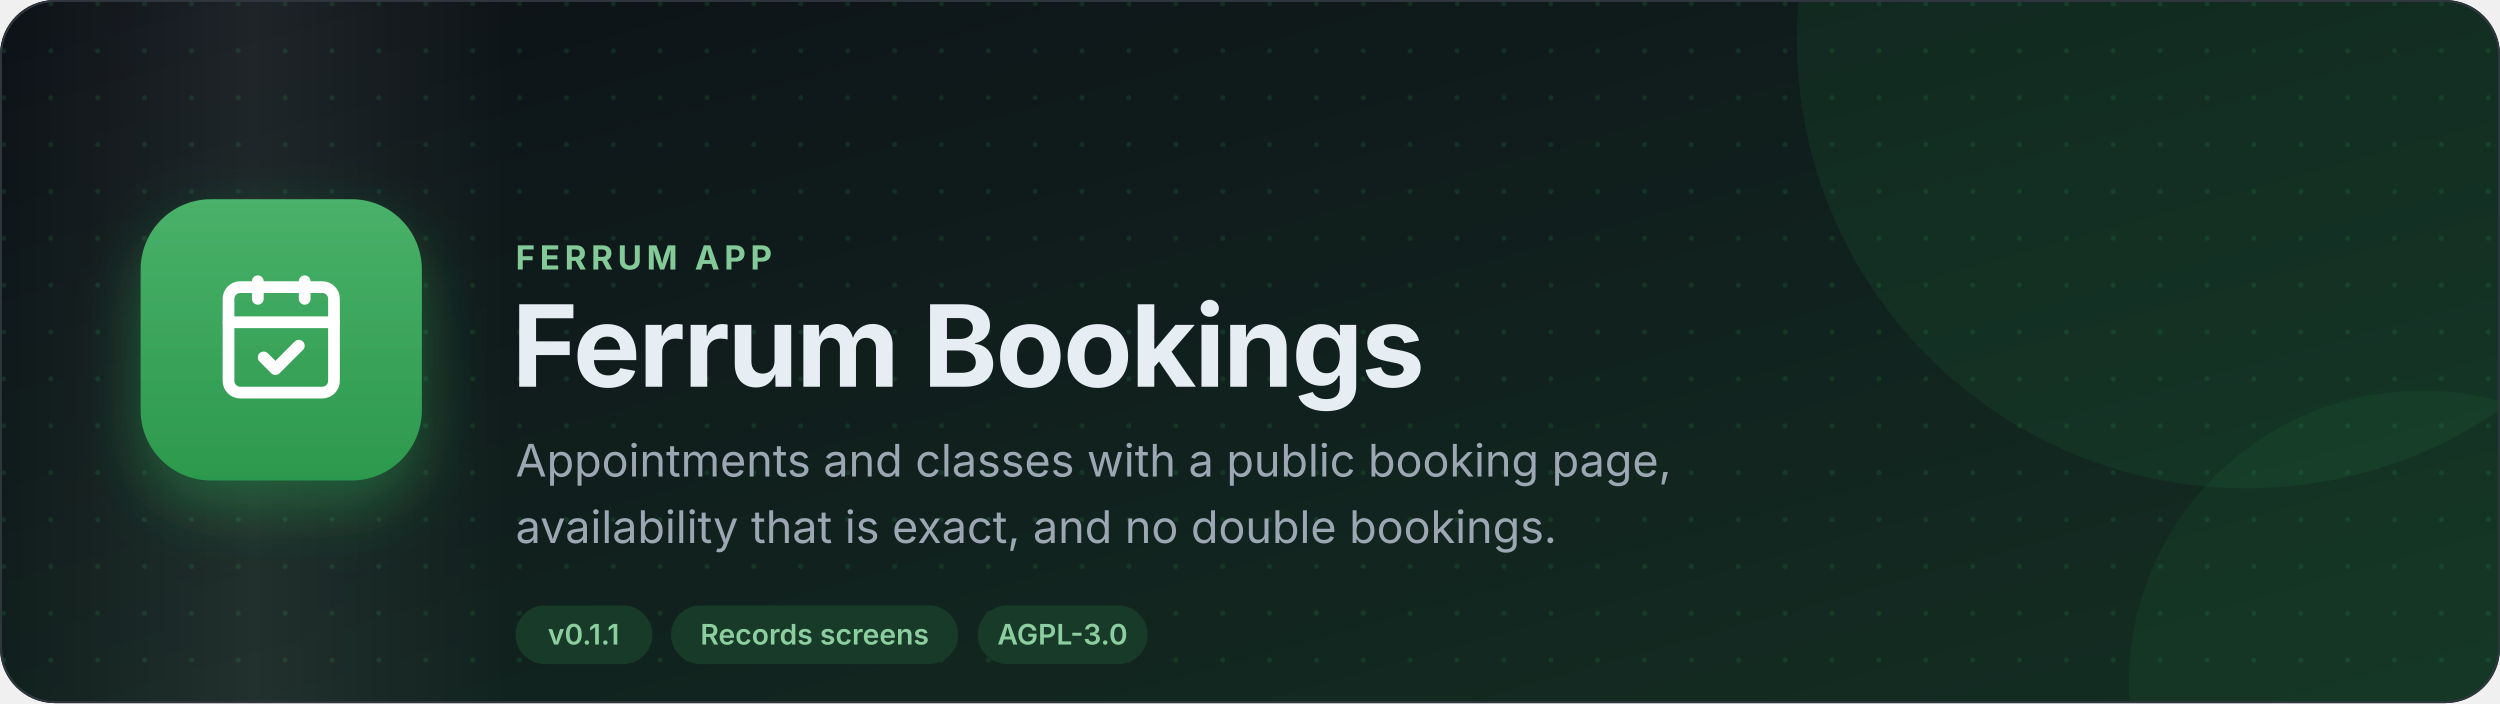
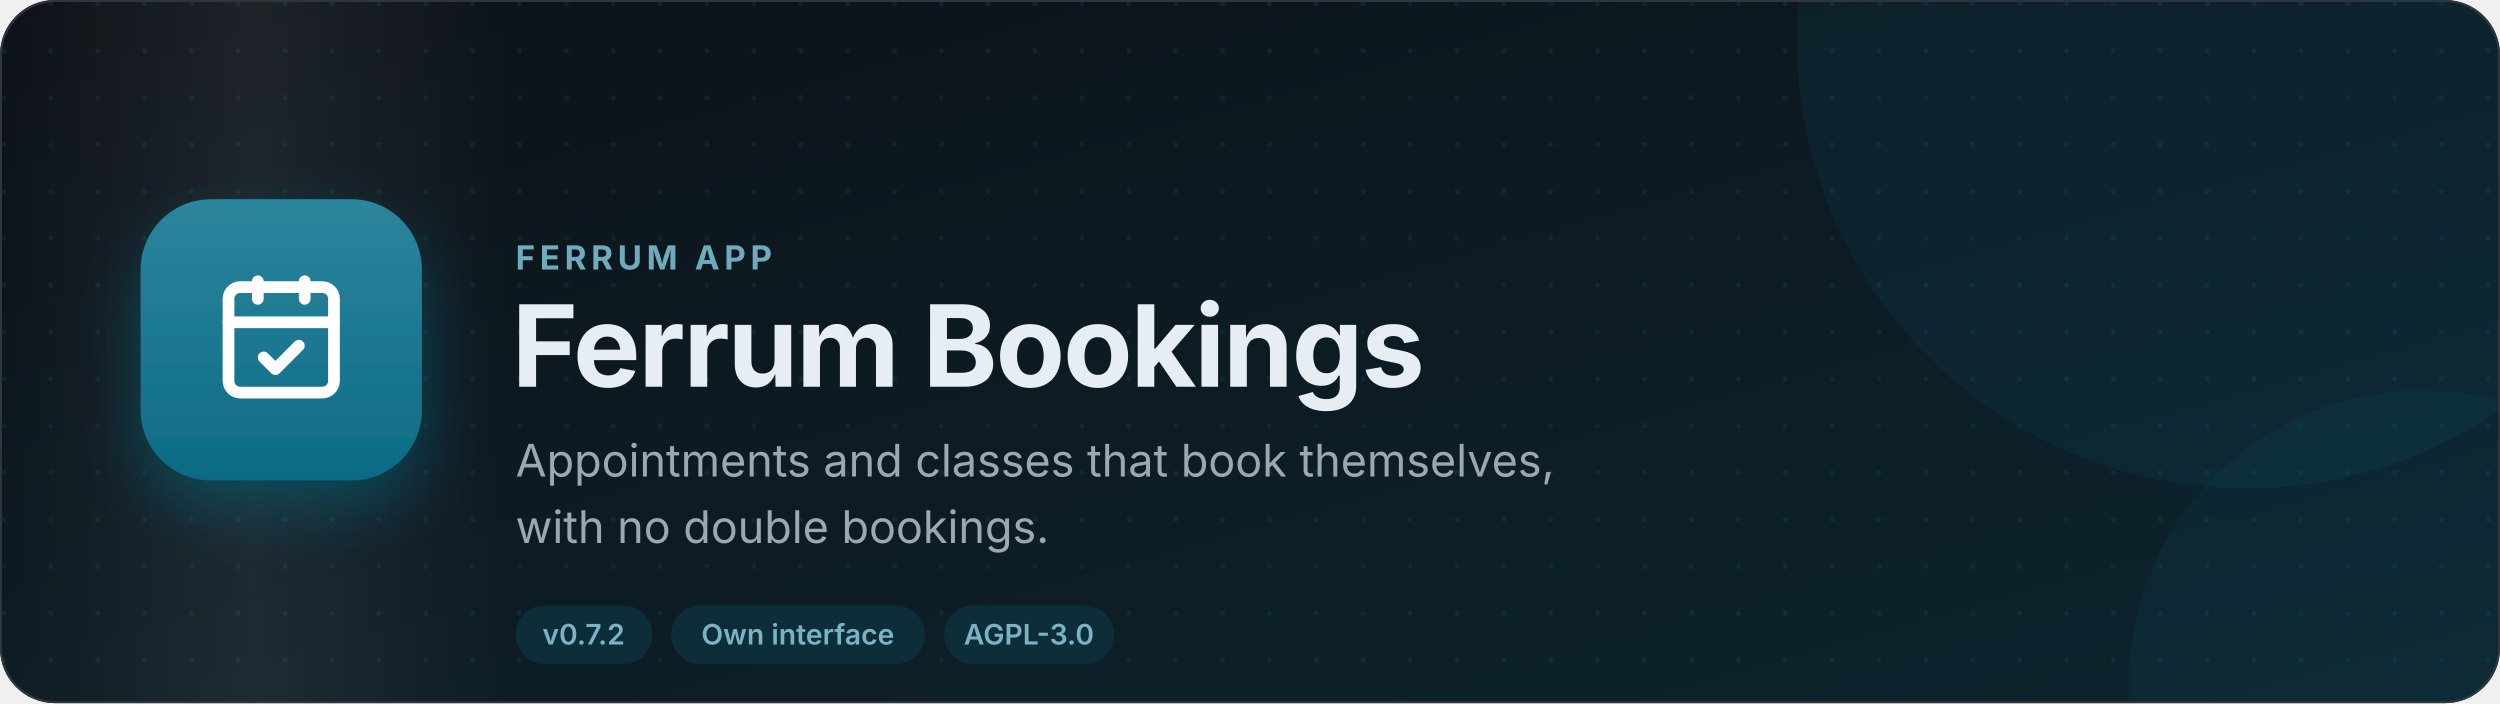
- <svg xmlns="http://www.w3.org/2000/svg" width="1280" height="360" viewBox="0 0 1280 360" role="img" aria-label="Ferrum Bookings: Appointments and classes with a public booking page, availability that is exact, and no double bookings.">
+ <svg xmlns="http://www.w3.org/2000/svg" width="1280" height="360" viewBox="0 0 1280 360" role="img" aria-label="Ferrum Bookings: Appointments and classes that book themselves, with no double bookings.">
  <defs>
    <linearGradient id="bg" x1="0" y1="0" x2="1" y2="1">
      <stop offset="0" stop-color="#0d1117" />
-       <stop offset="1" stop-color="#142f23" />
+       <stop offset="1" stop-color="#0d252f" />
    </linearGradient>
    <linearGradient id="sheen" x1="0" y1="0" x2="1" y2="0">
      <stop offset="0" stop-color="#fff" stop-opacity="0" />
      <stop offset="0.5" stop-color="#fff" stop-opacity="0.07" />
      <stop offset="1" stop-color="#fff" stop-opacity="0" />
    </linearGradient>
    <linearGradient id="tile" x1="0" y1="0" x2="0" y2="1">
-       <stop offset="0" stop-color="#49b169" />
-       <stop offset="1" stop-color="#2c994d" />
+       <stop offset="0" stop-color="#2b859d" />
+       <stop offset="1" stop-color="#0d6b84" />
    </linearGradient>
    <pattern id="dots" width="24" height="24" patternUnits="userSpaceOnUse">
-       <circle cx="2" cy="2" r="1.3" fill="#30a654" fill-opacity="0.16" />
+       <circle cx="2" cy="2" r="1.3" fill="#0e7490" fill-opacity="0.16" />
    </pattern>
    <filter id="shadow" x="-30%" y="-30%" width="160%" height="170%">
-       <feDropShadow dx="0" dy="14" stdDeviation="16" flood-color="#30a654" flood-opacity="0.45" />
+       <feDropShadow dx="0" dy="14" stdDeviation="16" flood-color="#0e7490" flood-opacity="0.45" />
    </filter>
    <clipPath id="card">
      <rect width="1280" height="360" rx="28" />
    </clipPath>
    <style>
      text { font-family: Inter, "Segoe UI", system-ui, -apple-system, Roboto, "Helvetica Neue", Arial, sans-serif; }
      .sheen { animation: sweep 9s ease-in-out infinite; }
      .tile { animation: float 7s ease-in-out infinite; }
      @keyframes sweep { 0% { transform: translateX(-480px) skewX(-18deg); } 60%, 100% { transform: translateX(1760px) skewX(-18deg); } }
      @keyframes float { 0%, 100% { transform: translateY(0); } 50% { transform: translateY(-7px); } }
      @media (prefers-reduced-motion: reduce) { .sheen, .tile { animation: none; } }
    </style>
  </defs>
  <g clip-path="url(#card)">
    <rect width="1280" height="360" fill="url(#bg)" />
    <rect width="1280" height="360" fill="url(#dots)" />
-     <circle cx="1150" cy="20" r="230" fill="#30a654" fill-opacity="0.1" />
-     <circle cx="1240" cy="350" r="150" fill="#30a654" fill-opacity="0.08" />
+     <circle cx="1150" cy="20" r="230" fill="#0e7490" fill-opacity="0.1" />
+     <circle cx="1240" cy="350" r="150" fill="#0e7490" fill-opacity="0.08" />
    <rect class="sheen" x="0" y="-60" width="260" height="480" fill="url(#sheen)" />
  </g>
  <rect x="0.5" y="0.5" width="1279" height="359" rx="28" fill="none" stroke="#30363d" />
  <g class="tile">
    <g transform="translate(72 102)" filter="url(#shadow)">
      <rect width="144" height="144" rx="36" fill="url(#tile)" />
      <g transform="translate(36 36) scale(3)" fill="none" stroke="#fff" stroke-width="2" stroke-linecap="round" stroke-linejoin="round">
        <path d="M8 2v3" />
        <path d="M16 2v3" />
        <rect x="3" y="3" width="18" height="18" rx="2" />
        <path d="M3 9h18" />
        <path d="m9 15 2 2 4-4" />
      </g>
    </g>
  </g>
-   <text x="264" y="138" font-size="17" font-weight="700" fill="#83ca98" letter-spacing="2.4">FERRUM APP</text>
+   <text x="264" y="138" font-size="17" font-weight="700" fill="#6eacbc" letter-spacing="2.4">FERRUM APP</text>
  <text x="262" y="198" font-size="58" font-weight="750" fill="#e6edf3" letter-spacing="-1">Ferrum Bookings</text>
-   <text x="264" y="244" font-size="23" fill="#9da7b3">Appointments and classes with a public booking page,</text>
-   <text x="264" y="278" font-size="23" fill="#9da7b3">availability that is exact, and no double bookings.</text>
+   <text x="264" y="244" font-size="23" fill="#9da7b3">Appointments and classes that book themselves,</text>
+   <text x="264" y="278" font-size="23" fill="#9da7b3">with no double bookings.</text>
  <g>
-     <rect x="264" y="310" width="70" height="30" rx="15" fill="#173b28" />
-     <text x="298.8" y="330" font-size="14.5" font-weight="600" fill="#8dcea1" text-anchor="middle">v0.1.1</text>
+     <rect x="264" y="310" width="70" height="30" rx="15" fill="#0d2d39" />
+     <text x="298.8" y="330" font-size="14.5" font-weight="600" fill="#7ab3c2" text-anchor="middle">v0.7.2</text>
  </g>
  <g>
-     <rect x="343.6" y="310" width="147" height="30" rx="15" fill="#173b28" />
-     <text x="417.1" y="330" font-size="14.5" font-weight="600" fill="#8dcea1" text-anchor="middle">Records screens</text>
+     <rect x="343.6" y="310" width="130" height="30" rx="15" fill="#0d2d39" />
+     <text x="408.5" y="330" font-size="14.5" font-weight="600" fill="#7ab3c2" text-anchor="middle">Own interface</text>
  </g>
  <g>
-     <rect x="500.6" y="310" width="87" height="30" rx="15" fill="#173b28" />
-     <text x="544.0" y="330" font-size="14.5" font-weight="600" fill="#8dcea1" text-anchor="middle">AGPL-3.0</text>
+     <rect x="483.4" y="310" width="87" height="30" rx="15" fill="#0d2d39" />
+     <text x="526.8" y="330" font-size="14.5" font-weight="600" fill="#7ab3c2" text-anchor="middle">AGPL-3.0</text>
  </g>
</svg>
